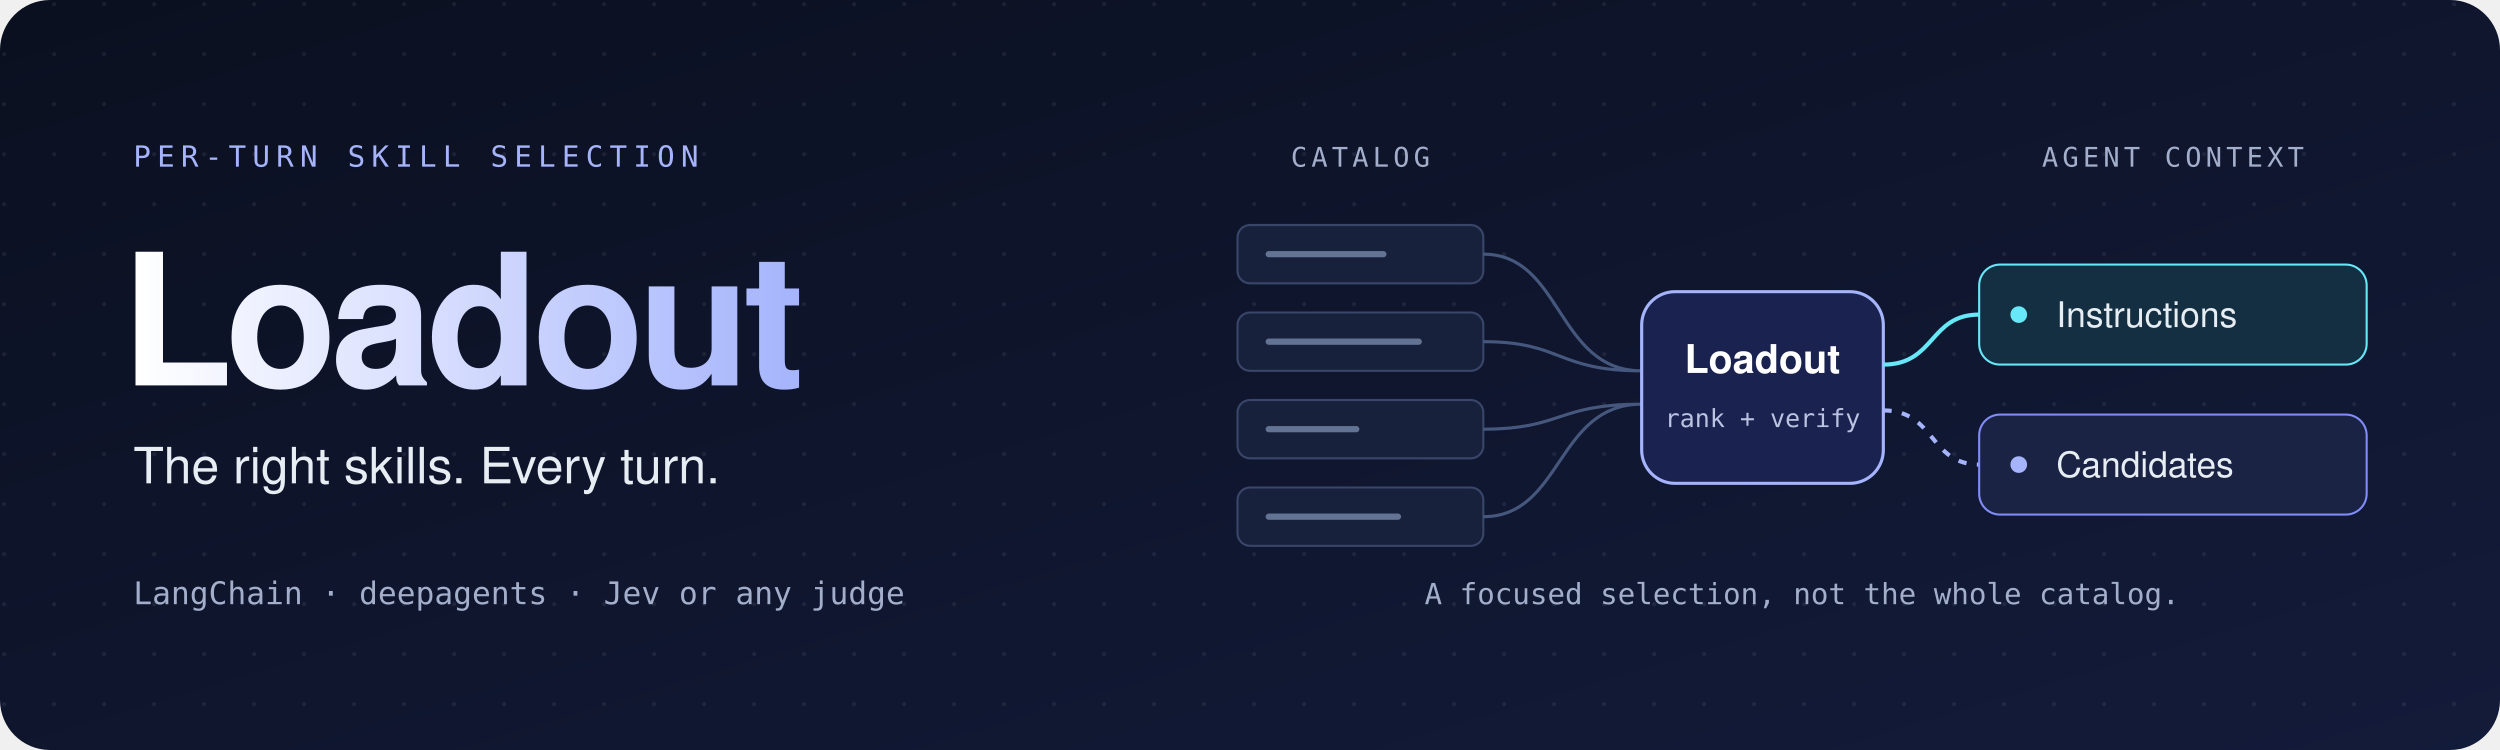
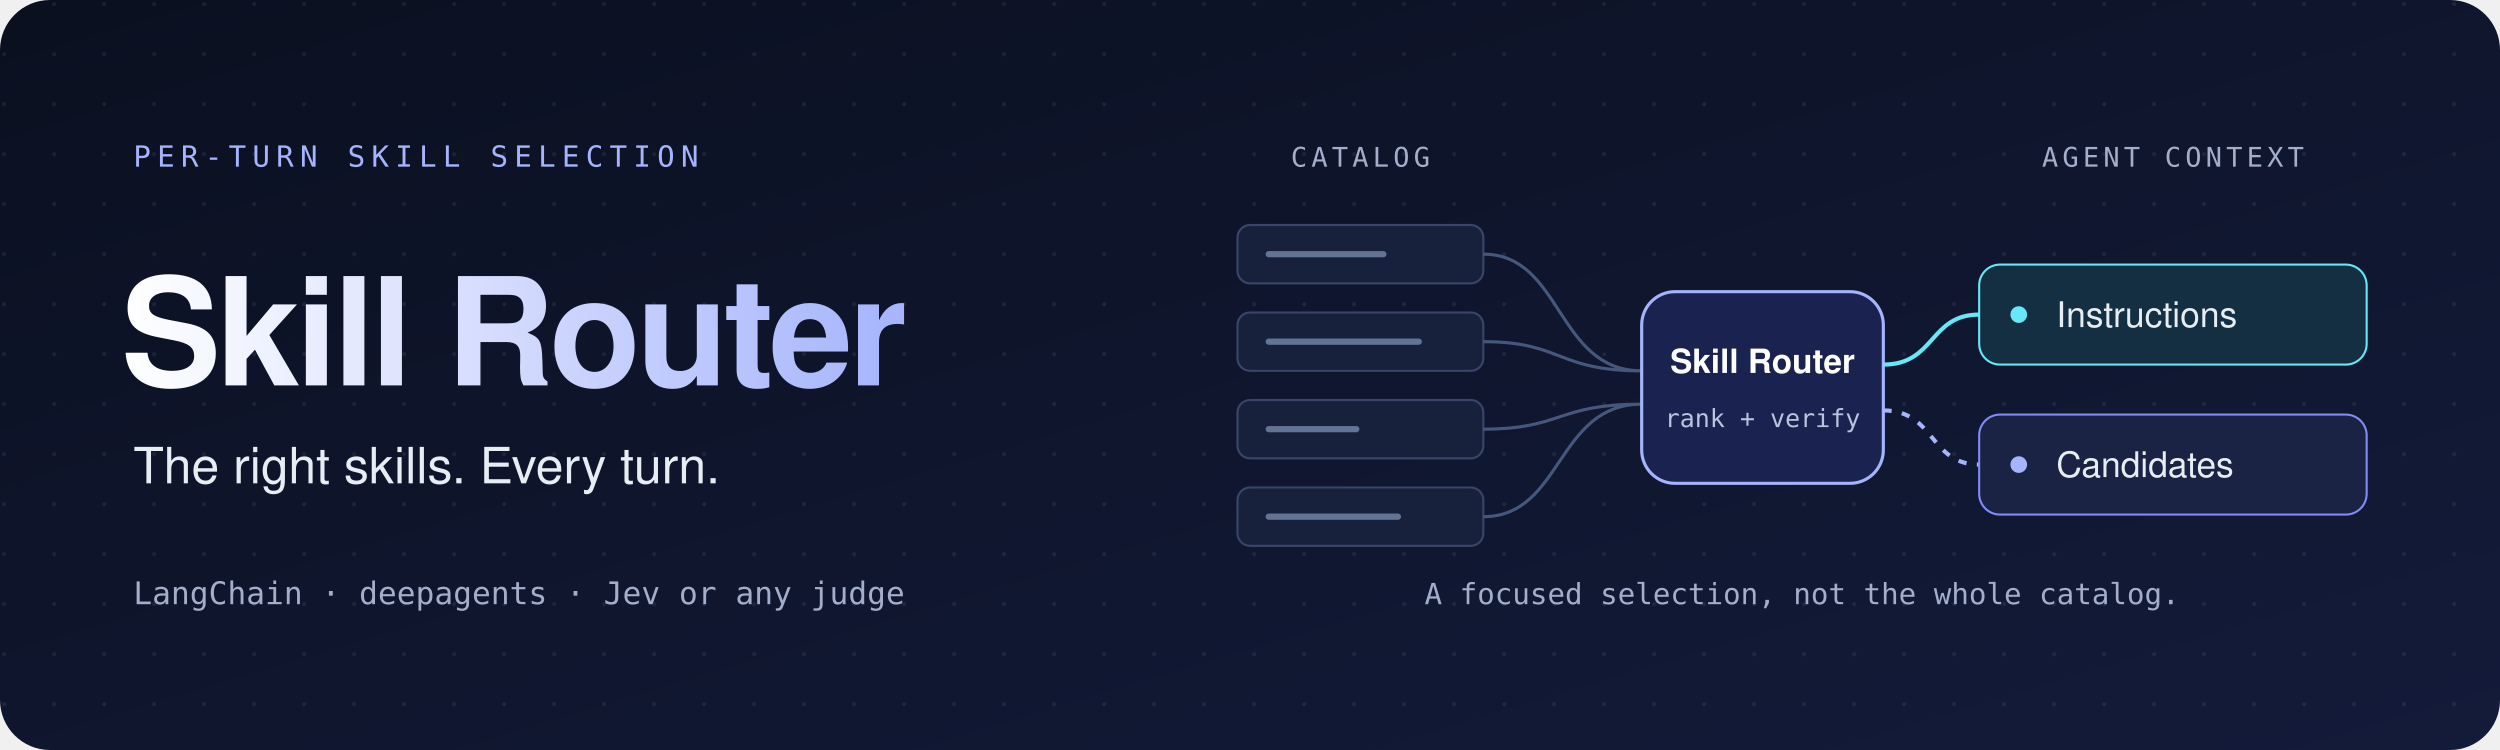
<svg xmlns="http://www.w3.org/2000/svg" width="1200" height="360" viewBox="0 0 1200 360" role="img" aria-labelledby="title desc">
  <defs>
    <linearGradient id="bg" x2="1" y2="1">
      <stop stop-color="#0b1020" />
      <stop offset="1" stop-color="#131b3a" />
    </linearGradient>
    <linearGradient id="word">
      <stop stop-color="#ffffff" />
      <stop offset="1" stop-color="#a5b4fc" />
    </linearGradient>
    <pattern id="dots" width="24" height="24" patternUnits="userSpaceOnUse">
      <circle cx="2" cy="2" r="1" fill="#ffffff" opacity="0.07" />
    </pattern>
  </defs>
  <style>
    text { font-family: -apple-system, BlinkMacSystemFont, 'Segoe UI', Helvetica, Arial, sans-serif; }
    .mono { font-family: ui-monospace, SFMono-Regular, Menlo, Consolas, monospace; }
    .caption { font-size: 13px; letter-spacing: 2px; fill: #a3aecb; }
  </style>
  <rect width="1200" height="360" rx="24" fill="url(#bg)" />
  <rect width="1200" height="360" rx="24" fill="url(#dots)" />
  <text x="64" y="80" class="mono" font-size="14" letter-spacing="3" fill="#a5b4fc">PER-TURN SKILL SELECTION</text>
-   <text x="58" y="185" font-size="88" font-weight="800" letter-spacing="-3" fill="url(#word)">Loadout</text>
+   <text x="58" y="185" font-size="72" font-weight="800" letter-spacing="-2" fill="url(#word)">Skill Router</text>
  <text x="64" y="232" font-size="24" fill="#e6edf3">The right skills. Every turn.</text>
  <text x="64" y="290" class="mono" font-size="15" fill="#a3aecb">LangChain · deepagents · Jev or any judge</text>
  <text x="653" y="80" text-anchor="middle" class="mono caption">CATALOG</text>
  <text x="1043" y="80" text-anchor="middle" class="mono caption">AGENT CONTEXT</text>
  <g fill="#18213c" stroke="#394669">
    <rect x="594" y="108" width="118" height="28" rx="6" />
    <rect x="594" y="150" width="118" height="28" rx="6" />
    <rect x="594" y="192" width="118" height="28" rx="6" />
    <rect x="594" y="234" width="118" height="28" rx="6" />
  </g>
  <g stroke="#637393" stroke-width="3" stroke-linecap="round">
    <path d="M609 122h55 M609 164h72 M609 206h42 M609 248h62" />
  </g>
  <g fill="none" stroke="#46577e" stroke-width="1.5">
    <path d="M712 122C750 122 747 178 788 178 M712 164C750 164 747 178 788 178" />
    <path d="M712 206C750 206 747 194 788 194 M712 248C750 248 747 194 788 194" />
  </g>
  <rect x="788" y="140" width="116" height="92" rx="16" fill="#1a2350" stroke="#a5b4fc" stroke-width="1.5" />
-   <text x="846" y="179" text-anchor="middle" font-size="19" font-weight="700" fill="#ffffff">Loadout</text>
+   <text x="846" y="179" text-anchor="middle" font-size="16" font-weight="700" fill="#ffffff">Skill Router</text>
  <text x="846" y="205" text-anchor="middle" class="mono" font-size="12" fill="#bac4e1">rank + verify</text>
  <path d="M904 175C929 175 926 151 950 151" fill="none" stroke="#67e8f9" stroke-width="2" />
  <path d="M904 197C929 197 926 223 950 223" fill="none" stroke="#a5b4fc" stroke-width="2" stroke-dasharray="4 5" />
  <rect x="950" y="127" width="186" height="48" rx="10" fill="#142f41" stroke="#67e8f9" />
  <circle cx="969" cy="151" r="4" fill="#67e8f9" />
  <text x="987" y="157" font-size="17" fill="#e6edf3">Instructions</text>
  <rect x="950" y="199" width="186" height="48" rx="10" fill="#1a2344" stroke="#818cf8" />
  <circle cx="969" cy="223" r="4" fill="#a5b4fc" />
  <text x="987" y="229" font-size="17" fill="#e6edf3">Candidates</text>
  <text x="865" y="290" text-anchor="middle" class="mono" font-size="14" fill="#a3aecb">A focused selection, not the whole catalog.</text>
</svg>
